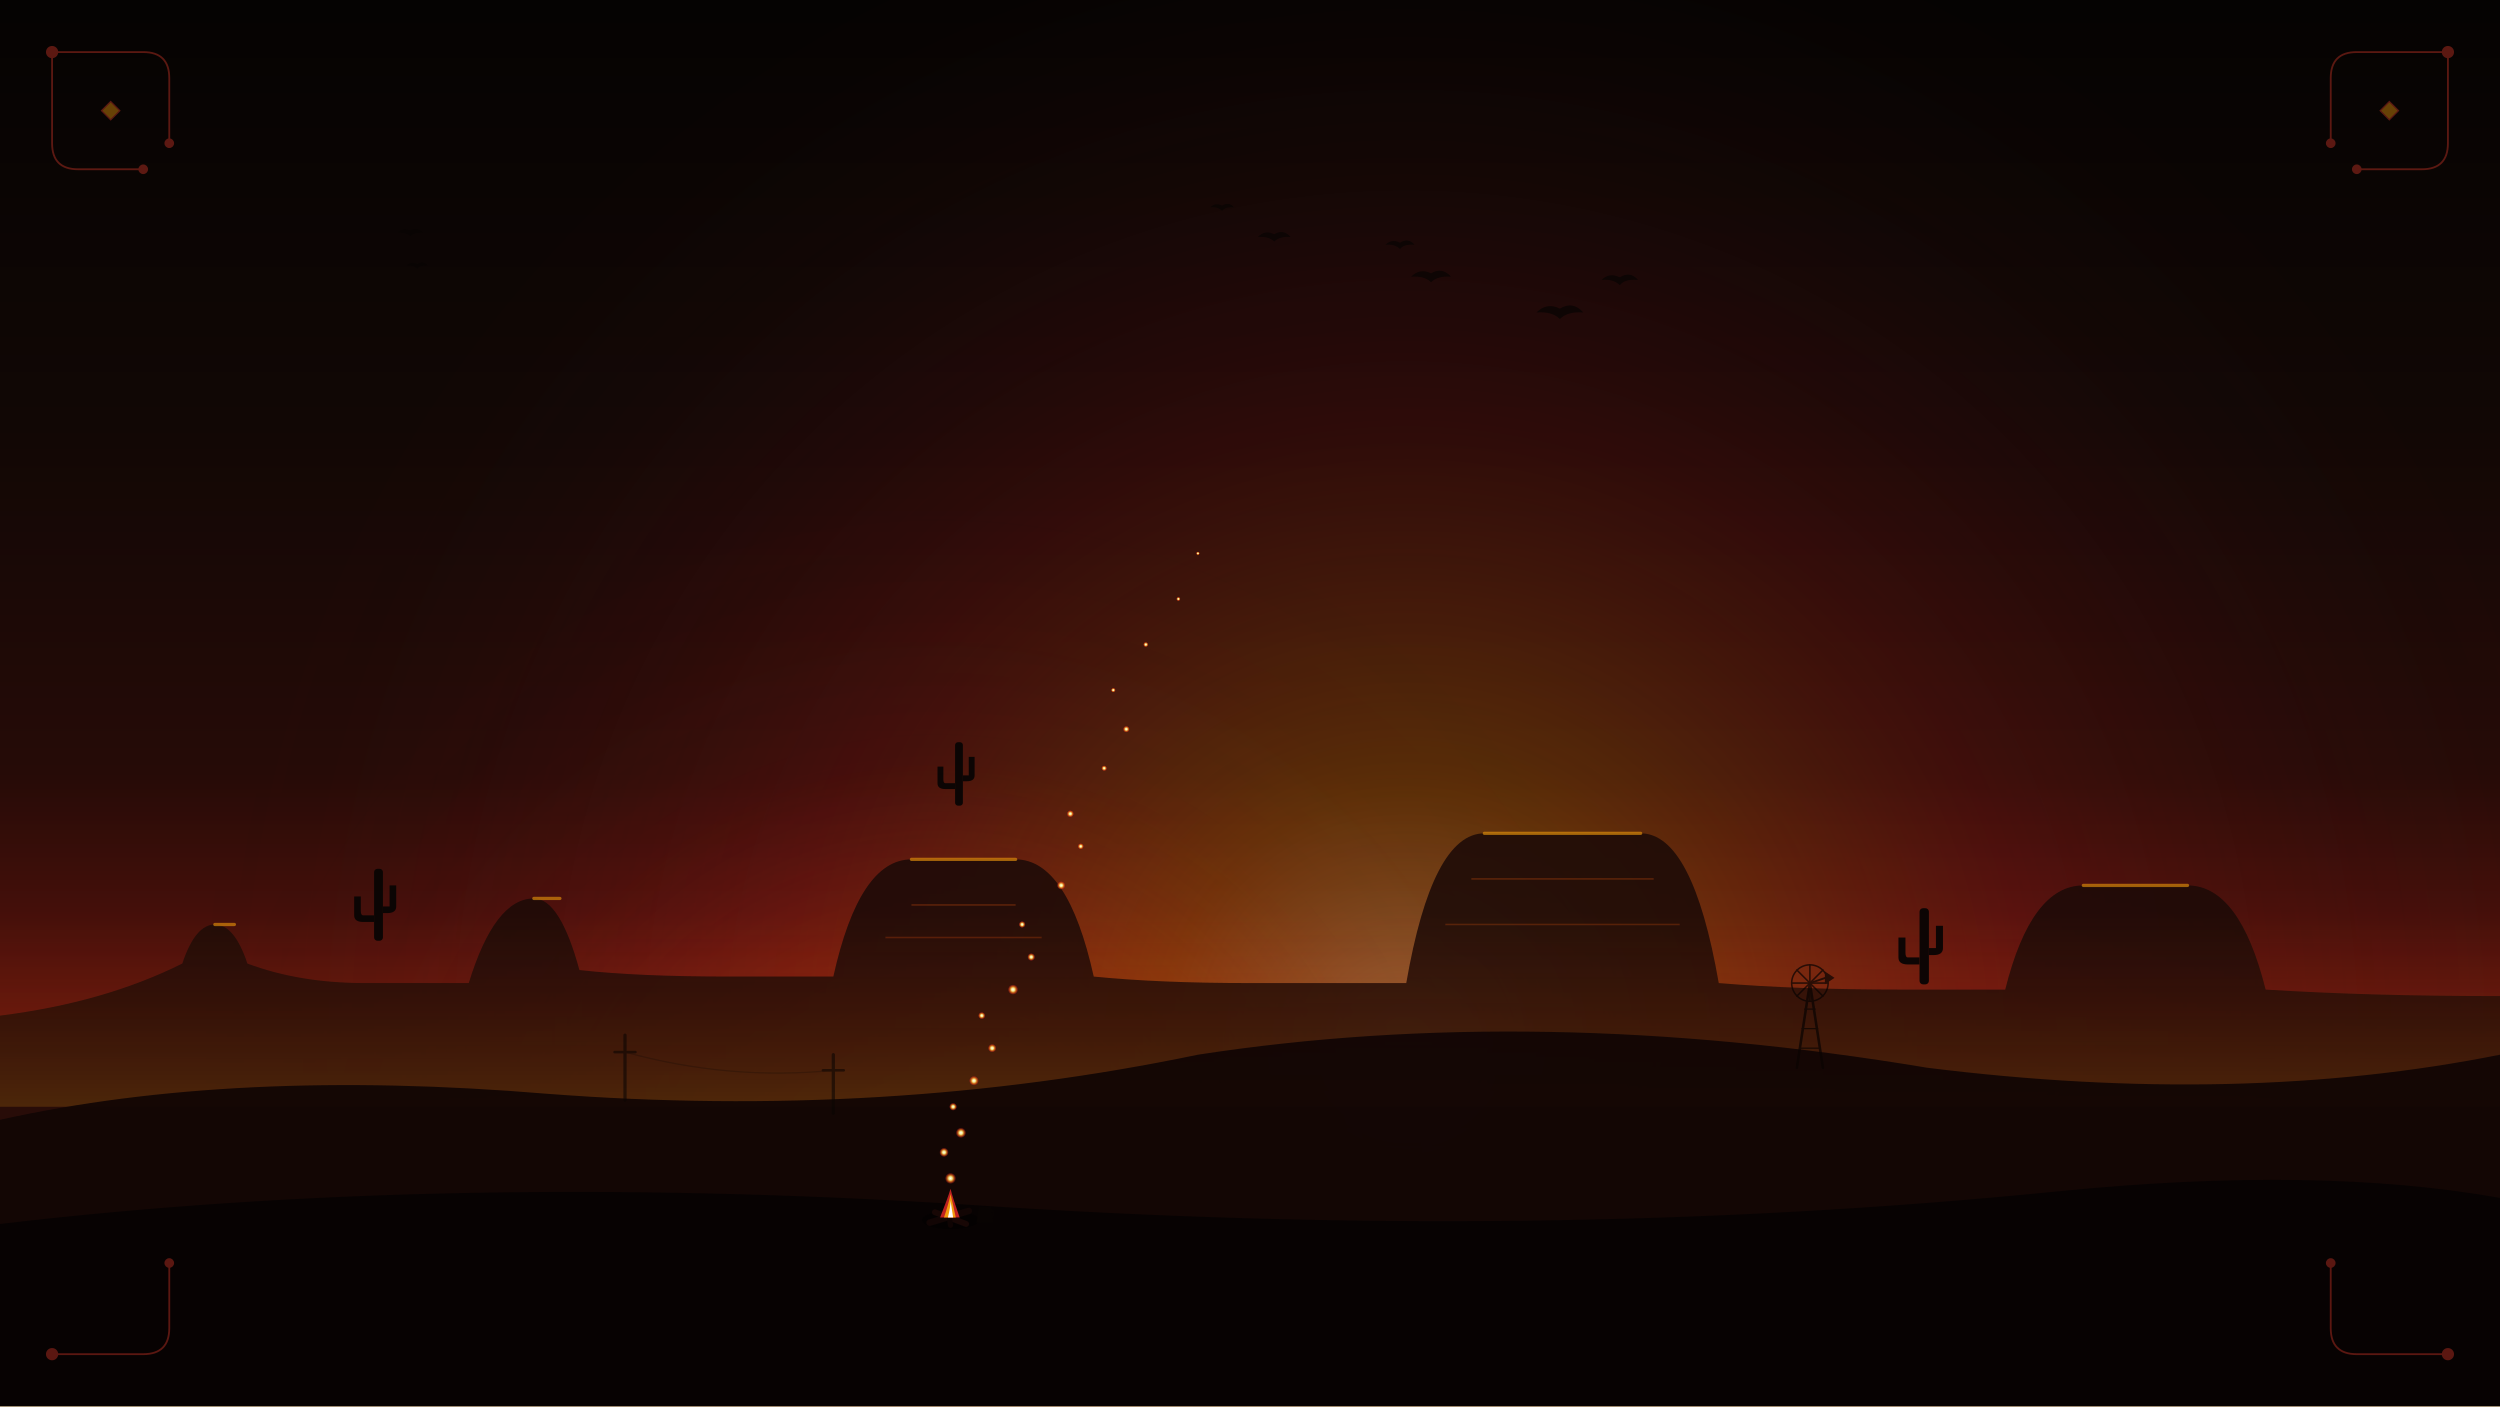
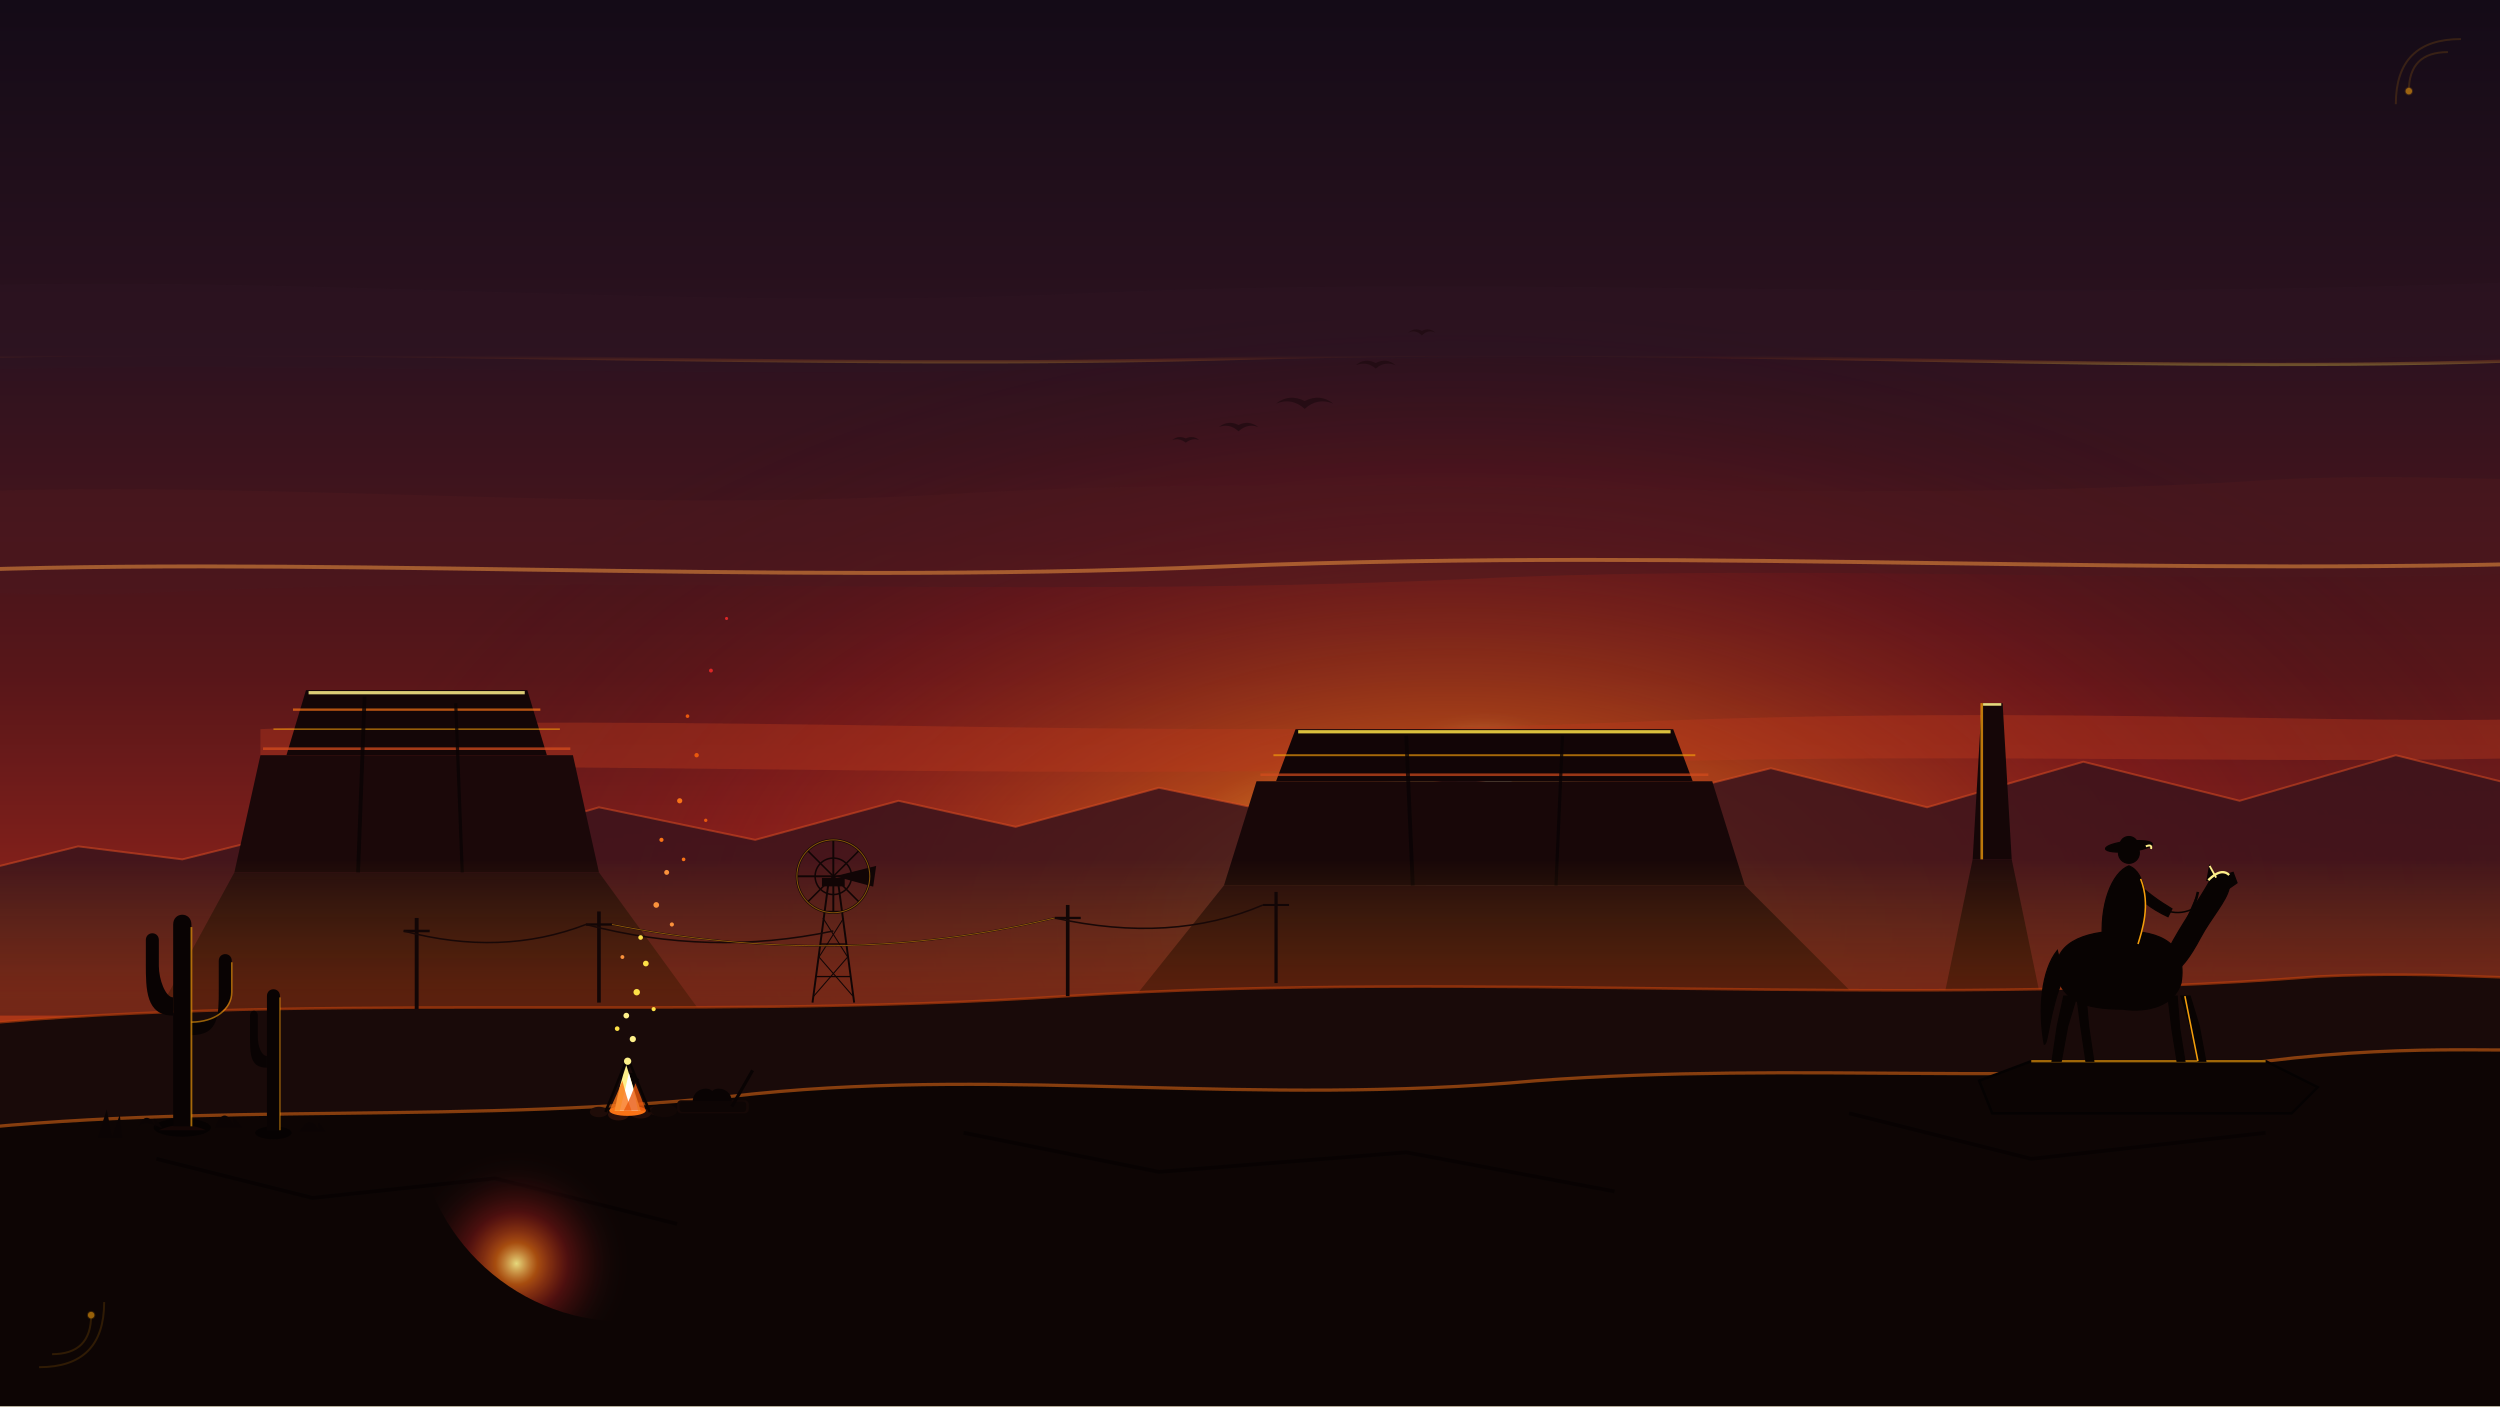
- <svg xmlns="http://www.w3.org/2000/svg" viewBox="0 0 1920 1080" preserveAspectRatio="xMidYMid slice">
+ <svg xmlns="http://www.w3.org/2000/svg" viewBox="0 0 1920 1080" width="100%" height="100%" preserveAspectRatio="xMidYMid slice">
  <defs>
-     <linearGradient id="rdSky" x1="0" y1="0" x2="0" y2="1">
-       <stop offset="0%" stop-color="#050302" />
-       <stop offset="30%" stop-color="#110705" />
-       <stop offset="55%" stop-color="#260b07" />
-       <stop offset="72%" stop-color="#5a120c" />
-       <stop offset="85%" stop-color="#991f16" />
-       <stop offset="94%" stop-color="#dc2626" />
-       <stop offset="100%" stop-color="#f59e0b" />
-     </linearGradient>
-     <radialGradient id="rdSunAura" cx="1080" cy="800" r="950" gradientUnits="userSpaceOnUse">
-       <stop offset="0%" stop-color="#fef08a" stop-opacity="0.35" />
-       <stop offset="20%" stop-color="#f59e0b" stop-opacity="0.25" />
-       <stop offset="50%" stop-color="#dc2626" stop-opacity="0.14" />
-       <stop offset="80%" stop-color="#7f1d1d" stop-opacity="0.04" />
-       <stop offset="100%" stop-color="#050302" stop-opacity="0" />
+     <linearGradient id="sunsetSky" x1="0%" y1="0%" x2="0%" y2="100%">
+       <stop offset="0%" stop-color="#140b17" />
+       <stop offset="25%" stop-color="#2d121f" />
+       <stop offset="48%" stop-color="#581619" />
+       <stop offset="68%" stop-color="#93241b" />
+       <stop offset="82%" stop-color="#d44b1c" />
+       <stop offset="92%" stop-color="#f59e0b" />
+       <stop offset="100%" stop-color="#fde68a" />
+     </linearGradient>
+     <radialGradient id="sunGlow" cx="58%" cy="66%" r="45%">
+       <stop offset="0%" stop-color="#fff8db" stop-opacity="0.95" />
+       <stop offset="12%" stop-color="#fde047" stop-opacity="0.75" />
+       <stop offset="30%" stop-color="#f97316" stop-opacity="0.45" />
+       <stop offset="65%" stop-color="#b91c1c" stop-opacity="0.18" />
+       <stop offset="100%" stop-color="#140b17" stop-opacity="0" />
    </radialGradient>
-     <radialGradient id="rdCampGlow" cx="720" cy="940" r="600" gradientUnits="userSpaceOnUse">
-       <stop offset="0%" stop-color="#f59e0b" stop-opacity="0.38" />
-       <stop offset="25%" stop-color="#ea580c" stop-opacity="0.18" />
-       <stop offset="60%" stop-color="#b91c1c" stop-opacity="0.04" />
-       <stop offset="100%" stop-color="#050302" stop-opacity="0" />
+     <linearGradient id="canyonHaze" x1="0%" y1="0%" x2="0%" y2="100%">
+       <stop offset="0%" stop-color="#f59e0b" stop-opacity="0" />
+       <stop offset="45%" stop-color="#ea580c" stop-opacity="0.25" />
+       <stop offset="85%" stop-color="#581619" stop-opacity="0.6" />
+       <stop offset="100%" stop-color="#120806" stop-opacity="0.95" />
+     </linearGradient>
+     <radialGradient id="fireGlow" cx="24%" cy="86%" r="28%">
+       <stop offset="0%" stop-color="#fef08a" stop-opacity="0.9" />
+       <stop offset="18%" stop-color="#f97316" stop-opacity="0.65" />
+       <stop offset="45%" stop-color="#dc2626" stop-opacity="0.3" />
+       <stop offset="75%" stop-color="#7f1d1d" stop-opacity="0.08" />
+       <stop offset="100%" stop-color="#000000" stop-opacity="0" />
    </radialGradient>
-     <linearGradient id="rdHaze" x1="0" y1="0" x2="0" y2="1">
-       <stop offset="0%" stop-color="#ea580c" stop-opacity="0" />
-       <stop offset="50%" stop-color="#ea580c" stop-opacity="0.09" />
-       <stop offset="100%" stop-color="#f59e0b" stop-opacity="0.18" />
-     </linearGradient>
-     <radialGradient id="rdSpark" cx="50%" cy="50%" r="50%">
-       <stop offset="0%" stop-color="#ffffff" stop-opacity="1" />
-       <stop offset="30%" stop-color="#fef08a" stop-opacity="0.95" />
-       <stop offset="60%" stop-color="#f97316" stop-opacity="0.7" />
-       <stop offset="85%" stop-color="#dc2626" stop-opacity="0.25" />
-       <stop offset="100%" stop-color="#050302" stop-opacity="0" />
-     </radialGradient>
-     <g id="rdCrow1">
-       <path d="M 0 0 Q 8 -8 18 -3 Q 28 -9 36 0 Q 24 -1 18 5 Q 12 -1 0 0 Z" fill="#080403" />
-     </g>
-     <g id="rdCrow2">
-       <path d="M 0 0 Q 6 -6 14 -2 Q 22 -7 28 0 Q 18 -1 14 4 Q 9 -1 0 0 Z" fill="#080403" />
-     </g>
-     <g id="rdCactus" fill="#080403">
-       <rect x="18" y="0" width="8" height="65" rx="3" />
-       <path d="M 0 25 L 0 42 Q 0 48 8 48 L 18 48 L 18 42 L 8 42 Q 6 42 6 38 L 6 25 Z" />
-       <path d="M 38 15 L 38 34 Q 38 40 30 40 L 26 40 L 26 34 L 32 34 Q 32 30 32 26 L 32 15 Z" />
-     </g>
+     <linearGradient id="rimLight" x1="0%" y1="0%" x2="0%" y2="100%">
+       <stop offset="0%" stop-color="#fed7aa" stop-opacity="0.75" />
+       <stop offset="40%" stop-color="#f97316" stop-opacity="0.35" />
+       <stop offset="100%" stop-color="#45110d" stop-opacity="0" />
+     </linearGradient>
+     <linearGradient id="cloudEdge" x1="0%" y1="100%" x2="0%" y2="0%">
+       <stop offset="0%" stop-color="#fde047" stop-opacity="0.5" />
+       <stop offset="50%" stop-color="#f97316" stop-opacity="0.25" />
+       <stop offset="100%" stop-color="#2d121f" stop-opacity="0" />
+     </linearGradient>
  </defs>
-   <rect width="1920" height="1080" fill="url(#rdSky)" />
-   <rect width="1920" height="1080" fill="url(#rdSunAura)" />
-   <rect width="1920" height="1080" fill="url(#rdCampGlow)" />
-   <g opacity="0.75">
-     <use href="#rdCrow1" x="1180" y="240" />
-     <use href="#rdCrow2" x="1230" y="215" />
-     <use href="#rdCrow1" x="1275" y="250" transform="scale(0.85)" />
-     <use href="#rdCrow2" x="1330" y="235" transform="scale(0.8)" />
-     <use href="#rdCrow1" x="1380" y="260" transform="scale(0.7)" />
-     <use href="#rdCrow2" x="1430" y="245" transform="scale(0.65)" />
-     <use href="#rdCrow2" x="520" y="340" transform="scale(0.6)" />
-     <use href="#rdCrow1" x="555" y="325" transform="scale(0.55)" />
-   </g>
-   <g opacity="0.88">
-     <path d="M 0 780              Q 80 770 140 740 Q 150 710 165 710 Q 180 710 190 740 Q 230 755 280 755              L 360 755 Q 380 690 410 690 Q 430 690 445 745 Q 490 750 560 750              L 640 750 Q 660 660 700 660 L 780 660 Q 820 660 840 750 Q 890 755 960 755              L 1080 755 Q 1100 640 1140 640 L 1260 640 Q 1300 640 1320 755 Q 1380 760 1460 760              L 1540 760 Q 1560 680 1600 680 L 1680 680 Q 1720 680 1740 760 Q 1820 765 1920 765              L 1920 1080 L 0 1080 Z" fill="#1c0a07" />
-     <path d="M 165 710 L 180 710 M 410 690 L 430 690 M 700 660 L 780 660 M 1140 640 L 1260 640 M 1600 680 L 1680 680" stroke="#f59e0b" stroke-width="2.5" opacity="0.65" stroke-linecap="round" />
-     <line x1="700" y1="695" x2="780" y2="695" stroke="#ea580c" stroke-width="1.2" opacity="0.3" />
-     <line x1="680" y1="720" x2="800" y2="720" stroke="#ea580c" stroke-width="1.2" opacity="0.25" />
-     <line x1="1130" y1="675" x2="1270" y2="675" stroke="#ea580c" stroke-width="1.2" opacity="0.3" />
-     <line x1="1110" y1="710" x2="1290" y2="710" stroke="#ea580c" stroke-width="1.2" opacity="0.25" />
-   </g>
-   <rect x="0" y="700" width="1920" height="150" fill="url(#rdHaze)" />
-   <g opacity="0.95">
-     <path d="M 0 860              Q 180 820 420 840              Q 680 860 920 810              Q 1180 770 1480 820              Q 1720 850 1920 810              L 1920 1080 L 0 1080 Z" fill="#120504" />
-     <g transform="translate(1380, 755)" opacity="0.75" stroke="#080302" stroke-linecap="round">
-       <line x1="0" y1="65" x2="10" y2="0" stroke-width="2" />
-       <line x1="20" y1="65" x2="10" y2="0" stroke-width="2" />
-       <line x1="2" y1="50" x2="18" y2="50" stroke-width="1" />
-       <line x1="4" y1="35" x2="16" y2="35" stroke-width="1" />
-       <line x1="6" y1="20" x2="14" y2="20" stroke-width="1" />
-       <circle cx="10" cy="0" r="14" fill="none" stroke-width="1.2" />
-       <line x1="-4" y1="0" x2="24" y2="0" stroke-width="1.2" />
-       <line x1="10" y1="-14" x2="10" y2="14" stroke-width="1.2" />
-       <line x1="0" y1="-10" x2="20" y2="10" stroke-width="1.2" />
-       <line x1="0" y1="10" x2="20" y2="-10" stroke-width="1.2" />
-       <line x1="10" y1="0" x2="22" y2="-4" stroke-width="1.5" />
-       <polygon points="22,-8 28,-4 22,0" fill="#080302" />
-     </g>
-     <use href="#rdCactus" x="320" y="785" transform="scale(0.85)" />
-     <use href="#rdCactus" x="960" y="760" transform="scale(0.75)" />
-     <use href="#rdCactus" x="1620" y="775" transform="scale(0.9)" />
-     <g opacity="0.6" stroke="#080302" stroke-linecap="round">
-       <line x1="480" y1="845" x2="480" y2="795" stroke-width="2.5" />
-       <line x1="472" y1="808" x2="488" y2="808" stroke-width="2" />
-       <line x1="640" y1="855" x2="640" y2="810" stroke-width="2.5" />
-       <line x1="632" y1="822" x2="648" y2="822" stroke-width="2" />
-       <path d="M 480 808 Q 560 830 640 822" fill="none" stroke-width="1" opacity="0.4" />
-     </g>
-   </g>
-   <path d="M 0 940            Q 340 900 740 925            Q 1180 955 1580 915            Q 1780 895 1920 920            L 1920 1080 L 0 1080 Z" fill="#070202" />
-   <g transform="translate(710, 915)">
-     <ellipse cx="20" cy="22" rx="22" ry="7" fill="#040101" />
-     <line x1="4" y1="24" x2="34" y2="15" stroke="#120504" stroke-width="5" stroke-linecap="round" />
-     <line x1="8" y1="16" x2="32" y2="25" stroke="#180705" stroke-width="4.5" stroke-linecap="round" />
-     <line x1="20" y1="26" x2="18" y2="12" stroke="#0f0403" stroke-width="4" stroke-linecap="round" />
-     <path d="M 12 20 Q 18 5 20 -2 Q 22 6 27 20 Z" fill="#dc2626" opacity="0.85" />
-     <path d="M 15 20 Q 19 8 20 2 Q 22 10 24 20 Z" fill="#f59e0b" opacity="0.95" />
-     <path d="M 18 20 Q 20 12 20 7 Q 21 13 22 20 Z" fill="#ffffff" />
-     <rect x="42" y="12" width="9" height="12" rx="1" fill="#080302" />
-     <path d="M 40 24 L 53 24 L 51 12 L 42 12 Z" fill="#080302" />
-     <path d="M 51 14 Q 55 17 51 20" fill="none" stroke="#080302" stroke-width="1.5" />
-   </g>
-   <g>
-     <circle cx="730" cy="905" r="4.5" fill="url(#rdSpark)" />
-     <circle cx="725" cy="885" r="3.8" fill="url(#rdSpark)" />
-     <circle cx="738" cy="870" r="4.2" fill="url(#rdSpark)" />
-     <circle cx="732" cy="850" r="3.2" fill="url(#rdSpark)" />
-     <circle cx="748" cy="830" r="4.0" fill="url(#rdSpark)" />
-     <circle cx="762" cy="805" r="3.5" fill="url(#rdSpark)" />
-     <circle cx="754" cy="780" r="3.0" fill="url(#rdSpark)" />
-     <circle cx="778" cy="760" r="4.2" fill="url(#rdSpark)" />
-     <circle cx="792" cy="735" r="3.2" fill="url(#rdSpark)" />
-     <circle cx="785" cy="710" r="2.8" fill="url(#rdSpark)" />
-     <circle cx="815" cy="680" r="3.5" fill="url(#rdSpark)" />
-     <circle cx="830" cy="650" r="2.6" fill="url(#rdSpark)" />
-     <circle cx="822" cy="625" r="3.0" fill="url(#rdSpark)" />
-     <circle cx="848" cy="590" r="2.4" fill="url(#rdSpark)" />
-     <circle cx="865" cy="560" r="2.8" fill="url(#rdSpark)" />
-     <circle cx="855" cy="530" r="2.0" fill="url(#rdSpark)" />
-     <circle cx="880" cy="495" r="2.2" fill="url(#rdSpark)" />
-     <circle cx="905" cy="460" r="1.8" fill="url(#rdSpark)" />
-     <circle cx="920" cy="425" r="1.6" fill="url(#rdSpark)" />
-   </g>
-   <g opacity="0.4" stroke="#d93829" stroke-width="1.4" fill="none">
-     <path d="M 40 40 L 110 40 Q 130 40 130 60 L 130 110" />
-     <path d="M 40 40 L 40 110 Q 40 130 60 130 L 110 130" />
-     <circle cx="40" cy="40" r="4" fill="#d93829" />
-     <circle cx="130" cy="110" r="3" fill="#d93829" />
-     <circle cx="110" cy="130" r="3" fill="#d93829" />
-     <polygon points="85,78 92,85 85,92 78,85" fill="#f59e0b" stroke="#d93829" stroke-width="1" />
-     <path d="M 1880 40 L 1810 40 Q 1790 40 1790 60 L 1790 110" />
-     <path d="M 1880 40 L 1880 110 Q 1880 130 1860 130 L 1810 130" />
-     <circle cx="1880" cy="40" r="4" fill="#d93829" />
-     <circle cx="1790" cy="110" r="3" fill="#d93829" />
-     <circle cx="1810" cy="130" r="3" fill="#d93829" />
-     <polygon points="1835,78 1842,85 1835,92 1828,85" fill="#f59e0b" stroke="#d93829" stroke-width="1" />
-     <path d="M 40 1040 L 110 1040 Q 130 1040 130 1020 L 130 970" />
-     <circle cx="40" cy="1040" r="4" fill="#d93829" />
-     <circle cx="130" cy="970" r="3" fill="#d93829" />
-     <path d="M 1880 1040 L 1810 1040 Q 1790 1040 1790 1020 L 1790 970" />
-     <circle cx="1880" cy="1040" r="4" fill="#d93829" />
-     <circle cx="1790" cy="970" r="3" fill="#d93829" />
+   <rect width="1920" height="1080" fill="url(#sunsetSky)" />
+   <rect width="1920" height="1080" fill="url(#sunGlow)" />
+   <circle cx="1140" cy="650" r="54" fill="#fffbeb" opacity="0.9" />
+   <circle cx="1140" cy="650" r="85" fill="#fef08a" opacity="0.4" filter="blur(8px)" />
+   <g id="eveningClouds">
+     <path d="M-50,220 C240,210 520,240 840,225 C1180,210 1480,235 1980,215 L1980,270 C1620,285 1240,265 920,280 C580,295 220,275 -50,285 Z" fill="#2d1522" opacity="0.45" />
+     <path d="M-50,275 C240,265 620,285 960,275 C1320,265 1680,290 1980,275" stroke="url(#cloudEdge)" stroke-width="2.5" fill="none" opacity="0.6" />
+     <path d="M-80,380 C180,365 440,395 720,380 C1040,360 1360,390 1720,370 C1860,360 1960,375 2040,365 L2040,435 C1760,455 1420,430 1120,445 C780,460 420,440 120,455 C-20,460 -50,450 -80,445 Z" fill="#4a181e" opacity="0.55" />
+     <path d="M-80,440 C220,425 580,450 940,435 C1320,420 1660,445 2040,430" stroke="#fba042" stroke-width="3" fill="none" opacity="0.5" />
+     <path d="M200,560 C520,545 860,570 1240,555 C1580,540 1840,560 2000,550 L2000,580 C1780,590 1480,575 1180,588 C820,600 480,585 200,590 Z" fill="#b9381c" opacity="0.4" />
+   </g>
+   <g fill="#1f0a10" opacity="0.75">
+     <path d="M980,310 Q990,302 1002,308 Q1014,302 1024,310 Q1012,305 1002,314 Q992,305 980,310 Z" />
+     <path d="M1035,285 Q1043,278 1053,283 Q1063,278 1071,285 Q1061,281 1053,288 Q1045,281 1035,285 Z" transform="scale(0.85) translate(190, 45)" />
+     <path d="M930,335 Q939,328 949,333 Q959,328 968,335 Q958,331 949,339 Q940,331 930,335 Z" transform="scale(0.8) translate(240, 75)" />
+     <path d="M1075,270 Q1082,264 1090,268 Q1098,264 1105,270 Q1097,266 1090,273 Q1083,266 1075,270 Z" transform="scale(0.7) translate(470, 95)" />
+     <path d="M895,360 Q902,354 911,358 Q920,354 927,360 Q919,357 911,363 Q903,357 895,360 Z" transform="scale(0.65) translate(490, 160)" />
+   </g>
+   <g id="distantMountains" opacity="0.85">
+     <path d="M-20,670 L60,650 L140,660 L240,635 L340,655 L460,620 L580,645 L690,615 L780,635 L890,605 L1010,630 L1120,595 L1220,625 L1360,590 L1480,620 L1600,585 L1720,615 L1840,580 L1940,605 L1940,780 L-20,780 Z" fill="#3a131b" />
+     <path d="M-20,670 L60,650 L140,660 L240,635 L340,655 L460,620 L580,645 L690,615 L780,635 L890,605 L1010,630 L1120,595 L1220,625 L1360,590 L1480,620 L1600,585 L1720,615 L1840,580 L1940,605" stroke="#dc4d22" stroke-width="1.5" fill="none" opacity="0.6" />
+   </g>
+   <g id="sandstoneButtes">
+     <g>
+       <polygon points="120,780 180,670 460,670 540,780" fill="#240c0d" />
+       <polygon points="180,670 200,580 440,580 460,670" fill="#1b0809" />
+       <polygon points="220,580 235,530 405,530 420,580" fill="#140607" />
+       <line x1="202" y1="575" x2="438" y2="575" stroke="#d44b1c" stroke-width="2" opacity="0.75" />
+       <line x1="210" y1="560" x2="430" y2="560" stroke="#f59e0b" stroke-width="1.2" opacity="0.6" />
+       <line x1="225" y1="545" x2="415" y2="545" stroke="#f97316" stroke-width="1.8" opacity="0.7" />
+       <line x1="237" y1="532" x2="403" y2="532" stroke="#fef08a" stroke-width="2.5" opacity="0.85" />
+       <line x1="280" y1="535" x2="275" y2="670" stroke="#0a0304" stroke-width="3" opacity="0.8" />
+       <line x1="350" y1="540" x2="355" y2="670" stroke="#0a0304" stroke-width="2.5" opacity="0.8" />
+     </g>
+     <g>
+       <polygon points="860,780 940,680 1340,680 1440,780" fill="#220b0c" />
+       <polygon points="940,680 965,600 1315,600 1340,680" fill="#180708" />
+       <polygon points="980,600 995,560 1285,560 1300,600" fill="#120506" />
+       <line x1="968" y1="595" x2="1312" y2="595" stroke="#d44b1c" stroke-width="2" opacity="0.7" />
+       <line x1="978" y1="580" x2="1302" y2="580" stroke="#f59e0b" stroke-width="1.5" opacity="0.65" />
+       <line x1="997" y1="562" x2="1283" y2="562" stroke="#fde047" stroke-width="2.5" opacity="0.85" />
+       <line x1="1080" y1="565" x2="1085" y2="680" stroke="#090304" stroke-width="3" opacity="0.8" />
+       <line x1="1200" y1="565" x2="1195" y2="680" stroke="#090304" stroke-width="2.5" opacity="0.8" />
+     </g>
+     <g>
+       <polygon points="1490,780 1515,660 1545,660 1570,780" fill="#200a0b" />
+       <polygon points="1515,660 1522,540 1538,540 1545,660" fill="#150607" />
+       <line x1="1522" y1="540" x2="1522" y2="660" stroke="#f59e0b" stroke-width="2" opacity="0.75" />
+       <line x1="1523" y1="541" x2="1537" y2="541" stroke="#fef08a" stroke-width="2" opacity="0.9" />
+     </g>
+   </g>
+   <rect x="0" y="660" width="1920" height="200" fill="url(#canyonHaze)" pointer-events="none" />
+   <g id="rollingFoothills">
+     <path d="M-50,790 C220,760 520,785 820,765 C1140,745 1460,775 1780,750 C1880,745 1940,755 2000,750 L2000,920 L-50,920 Z" fill="#190a09" />
+     <path d="M-50,790 C220,760 520,785 820,765 C1140,745 1460,775 1780,750 C1880,745 1940,755 2000,750" stroke="#c2410c" stroke-width="2" fill="none" opacity="0.6" />
+     <g id="windmillStructure" transform="translate(640, 770)" stroke="#110505" stroke-width="1.5" fill="#110505">
+       <line x1="-16" y1="0" x2="-4" y2="-90" />
+       <line x1="16" y1="0" x2="4" y2="-90" />
+       <line x1="-13" y1="-20" x2="13" y2="-20" stroke-width="1" />
+       <line x1="-10" y1="-45" x2="10" y2="-45" stroke-width="1" />
+       <line x1="-7" y1="-70" x2="7" y2="-70" stroke-width="1" />
+       <line x1="-15" y1="-5" x2="11" y2="-35" stroke-width="0.8" />
+       <line x1="15" y1="-5" x2="-11" y2="-35" stroke-width="0.8" />
+       <line x1="-11" y1="-35" x2="8" y2="-65" stroke-width="0.8" />
+       <line x1="11" y1="-35" x2="-8" y2="-65" stroke-width="0.8" />
+       <rect x="-8" y="-95" width="16" height="5" fill="#110505" />
+       <circle cx="0" cy="-97" r="28" fill="none" stroke="#110505" stroke-width="1.8" />
+       <circle cx="0" cy="-97" r="14" fill="none" stroke="#110505" stroke-width="1.2" />
+       <line x1="-28" y1="-97" x2="28" y2="-97" stroke-width="1.5" />
+       <line x1="0" y1="-125" x2="0" y2="-69" stroke-width="1.5" />
+       <line x1="-20" y1="-117" x2="20" y2="-77" stroke-width="1.2" />
+       <line x1="-20" y1="-77" x2="20" y2="-117" stroke-width="1.2" />
+       <polygon points="4,-97 32,-104 30,-90" fill="#110505" />
+       <circle cx="0" cy="-97" r="28" fill="none" stroke="#f59e0b" stroke-width="0.8" opacity="0.5" />
+     </g>
+     <g id="telegraphLine" stroke="#120606">
+       <line x1="320" y1="775" x2="320" y2="705" stroke-width="3" />
+       <line x1="310" y1="715" x2="330" y2="715" stroke-width="2" />
+       <line x1="460" y1="770" x2="460" y2="700" stroke-width="2.8" />
+       <line x1="450" y1="710" x2="470" y2="710" stroke-width="1.8" />
+       <line x1="820" y1="765" x2="820" y2="695" stroke-width="2.8" />
+       <line x1="810" y1="705" x2="830" y2="705" stroke-width="1.8" />
+       <line x1="980" y1="755" x2="980" y2="685" stroke-width="2.5" />
+       <line x1="970" y1="695" x2="990" y2="695" stroke-width="1.6" />
+       <path d="M310,715 Q385,735 450,710 Q545,735 640,715" fill="none" stroke="#180807" stroke-width="1.2" />
+       <path d="M470,710 Q645,745 810,705 Q900,725 970,695" fill="none" stroke="#180807" stroke-width="1.2" />
+       <path d="M470,710 Q645,745 810,705" fill="none" stroke="#f59e0b" stroke-width="0.6" opacity="0.6" />
+     </g>
+   </g>
+   <g id="foregroundCanyonBluff">
+     <path d="M-50,870 C160,845 360,865 580,840 C780,820 960,850 1180,830 C1380,815 1580,835 1740,815 C1860,800 1940,810 2000,805 L2000,1080 L-50,1080 Z" fill="#0d0504" />
+     <path d="M-50,870 C160,845 360,865 580,840 C780,820 960,850 1180,830 C1380,815 1580,835 1740,815 C1860,800 1940,810 2000,805" stroke="#f97316" stroke-width="2.5" fill="none" opacity="0.5" />
+     <g stroke="#050202" stroke-width="3" fill="none" opacity="0.7">
+       <path d="M120,890 L240,920 L380,905 L520,940" />
+       <path d="M740,870 L890,900 L1080,885 L1240,915" />
+       <path d="M1420,855 L1560,890 L1740,870" />
+     </g>
+     <g id="saguaroLeftMain" fill="#090303">
+       <ellipse cx="140" cy="866" rx="22" ry="7" fill="#060202" />
+       <path d="M122,868 Q140,860 158,868 Z" fill="#140605" />
+       <path d="M133,865 L133,710 C133,700 147,700 147,710 L147,865 Z" />
+       <path d="M133,780 C112,780 112,760 112,740 L112,722 C112,715 122,715 122,722 L122,742 C122,752 127,766 133,766 Z" />
+       <path d="M147,795 C168,795 168,780 168,760 L168,738 C168,731 178,731 178,738 L178,762 C178,775 162,785 147,785 Z" />
+       <path d="M147,712 L147,865" stroke="#f59e0b" stroke-width="1.4" opacity="0.65" />
+       <path d="M178,739 L178,762 C178,775 165,785 147,785" stroke="#f59e0b" stroke-width="1.2" opacity="0.6" fill="none" />
+     </g>
+     <g id="saguaroLeftSecondary" fill="#090303">
+       <ellipse cx="210" cy="870" rx="14" ry="5" fill="#060202" />
+       <path d="M205,868 L205,765 C205,758 215,758 215,765 L215,868 Z" />
+       <path d="M205,820 C192,820 192,810 192,795 L192,780 C192,775 198,775 198,780 L198,796 C198,804 201,811 205,811 Z" />
+       <path d="M215,766 L215,868" stroke="#f59e0b" stroke-width="1" opacity="0.6" />
+     </g>
+     <g fill="#0b0404">
+       <path d="M105,868 Q112,850 120,866 Q115,852 125,867 Q108,858 105,868 Z" />
+       <path d="M165,866 Q172,848 180,865 Q176,852 186,866 Z" />
+       <path d="M230,869 Q238,855 245,868 Q242,856 250,869 Z" />
+       <path d="M75,874 L82,852 L86,873 L92,856 L94,874 Z" />
+     </g>
+   </g>
+   <g id="frontierCampsite">
+     <circle cx="480" cy="855" r="160" fill="url(#fireGlow)" />
+     <g id="fireHearth">
+       <ellipse cx="460" cy="854" rx="7" ry="4" fill="#1f0c08" />
+       <ellipse cx="475" cy="856" rx="8" ry="4.5" fill="#2d1009" />
+       <ellipse cx="492" cy="855" rx="8" ry="4" fill="#230d08" />
+       <ellipse cx="504" cy="853" rx="6" ry="3.5" fill="#1c0a07" />
+       <ellipse cx="482" cy="851" rx="9" ry="4" fill="#140604" />
+       <g stroke="#090302" stroke-width="2" fill="none">
+         <line x1="465" y1="854" x2="482" y2="812" />
+         <line x1="499" y1="854" x2="482" y2="812" />
+         <line x1="482" y1="812" x2="482" y2="824" />
+       </g>
+       <rect x="477" y="824" width="10" height="11" rx="1.5" fill="#090302" />
+       <path d="M487,826 L491,829 L487,832 Z" fill="#090302" />
+       <ellipse cx="482" cy="853" rx="14" ry="4" fill="#f97316" />
+       <path d="M472,853 Q476,832 481,818 Q486,834 492,853 Z" fill="#fef08a" />
+       <path d="M476,853 Q480,838 483,824 Q487,838 490,853 Z" fill="#ffffff" />
+       <path d="M468,853 Q474,840 478,830 Q481,842 485,853 Z" fill="#f97316" opacity="0.8" />
+       <path d="M479,853 Q485,842 488,832 Q493,844 496,853 Z" fill="#ea580c" opacity="0.8" />
+     </g>
+     <g id="campGear" fill="#090303">
+       <rect x="520" y="845" width="55" height="10" rx="3" fill="#150806" />
+       <rect x="522" y="846" width="51" height="8" rx="2" fill="#0d0504" />
+       <path d="M532,846 C532,836 544,834 547,838 C550,834 562,836 562,846 Z" fill="#090303" />
+       <ellipse cx="510" cy="853" rx="10" ry="5" fill="#120705" />
+       <line x1="562" y1="850" x2="578" y2="822" stroke="#090303" stroke-width="2.5" />
+     </g>
+     <g fill="#fef08a">
+       <circle cx="482" cy="815" r="2.8" />
+       <circle cx="486" cy="798" r="2.4" />
+       <circle cx="481" cy="780" r="2.2" />
+       <circle cx="489" cy="762" r="2.5" fill="#fde047" />
+       <circle cx="496" cy="740" r="2.2" fill="#fde047" />
+       <circle cx="492" cy="720" r="1.8" fill="#fde047" />
+       <circle cx="504" cy="695" r="2.2" fill="#fb923c" />
+       <circle cx="512" cy="670" r="1.9" fill="#fb923c" />
+       <circle cx="508" cy="645" r="1.6" fill="#f97316" />
+       <circle cx="522" cy="615" r="2.0" fill="#f97316" />
+       <circle cx="535" cy="580" r="1.7" fill="#ea580c" />
+       <circle cx="528" cy="550" r="1.4" fill="#ea580c" />
+       <circle cx="546" cy="515" r="1.5" fill="#dc2626" />
+       <circle cx="558" cy="475" r="1.2" fill="#dc2626" />
+       <circle cx="474" cy="790" r="1.8" fill="#fde047" />
+       <circle cx="502" cy="775" r="1.6" fill="#fde047" />
+       <circle cx="478" cy="735" r="1.5" fill="#fb923c" />
+       <circle cx="516" cy="710" r="1.6" fill="#fb923c" />
+       <circle cx="525" cy="660" r="1.4" fill="#f97316" />
+       <circle cx="542" cy="630" r="1.3" fill="#ea580c" />
+     </g>
+   </g>
+   <g id="heroCowboyOnHorse" fill="#080302" stroke="#080302">
+     <polygon points="1520,830 1560,815 1740,815 1780,835 1760,855 1530,855" fill="#0b0403" stroke="#050202" stroke-width="2" />
+     <path d="M1560,815 L1740,815" stroke="#f59e0b" stroke-width="1.8" opacity="0.65" />
+     <path d="M1585,765 L1580,788 L1576,815 L1583,815 L1588,788 L1595,765 Z" stroke-width="1" />
+     <path d="M1595,765 L1598,788 L1602,815 L1608,815 L1604,788 L1602,765 Z" stroke-width="1" />
+     <path d="M1665,765 L1668,790 L1672,815 L1678,815 L1674,790 L1672,765 Z" stroke-width="1" />
+     <path d="M1675,765 L1682,788 L1688,815 L1694,815 L1689,788 L1682,765 Z" stroke-width="1" />
+     <path d="M1580,750 C1575,725 1600,715 1630,715 C1660,715 1680,725 1675,755 C1670,772 1650,778 1630,775 C1600,775 1585,768 1580,750 Z" stroke-width="1" />
+     <path d="M1580,730 C1568,745 1565,775 1570,802 C1573,802 1574,775 1585,750 Z" stroke-width="1" />
+     <path d="M1665,730 C1675,710 1690,690 1698,675 C1702,668 1715,670 1712,682 C1710,692 1698,705 1690,720 C1682,735 1675,745 1665,750 Z" stroke-width="1" />
+     <polygon points="1696,676 1715,670 1718,678 1708,685" />
+     <polygon points="1695,676 1697,665 1702,674" />
+     <path d="M1675,715 Q1685,700 1688,685" stroke-width="2" />
+     <path d="M1622,740 L1625,765 L1634,767 L1634,762 L1628,760 L1627,740 Z" stroke-width="1" />
+     <path d="M1605,730 C1610,745 1618,758 1610,768 C1622,762 1630,750 1632,730 Z" stroke-width="1" />
+     <path d="M1615,725 C1612,695 1622,670 1635,665 C1648,670 1652,695 1642,725 Z" stroke-width="1" />
+     <path d="M1638,675 C1648,685 1658,692 1668,698 L1665,704 C1652,698 1642,690 1634,680 Z" stroke-width="1" />
+     <path d="M1666,700 Q1685,705 1705,680" stroke="#080302" stroke-width="1.2" fill="none" />
+     <circle cx="1635" cy="655" r="8" />
+     <ellipse cx="1635" cy="650" rx="18" ry="4" transform="rotate(-6 1635 650)" />
+     <path d="M1628,650 C1628,640 1642,640 1642,650 Z" stroke-width="1" />
+     <path d="M1712,672 C1706,666 1698,674 1696,676" stroke="#fef08a" stroke-width="1.8" fill="none" />
+     <path d="M1697,665 L1702,674" stroke="#fef08a" stroke-width="1.4" fill="none" />
+     <path d="M1648,650 Q1653,648 1652,652" stroke="#fef08a" stroke-width="1.5" fill="none" />
+     <path d="M1644,675 C1652,695 1645,715 1642,725" stroke="#f59e0b" stroke-width="1.2" fill="none" />
+     <path d="M1678,765 L1688,815" stroke="#f59e0b" stroke-width="1.2" fill="none" />
+   </g>
+   <g stroke="rgba(245, 158, 11, 0.25)" stroke-width="1.5" fill="none" opacity="0.6">
+     <path d="M1880,40 Q1850,40 1850,70" />
+     <path d="M1890,30 Q1840,30 1840,80" />
+     <circle cx="1850" cy="70" r="2.5" fill="#f59e0b" />
+     <path d="M40,1040 Q70,1040 70,1010" />
+     <path d="M30,1050 Q80,1050 80,1000" />
+     <circle cx="70" cy="1010" r="2.5" fill="#f59e0b" />
  </g>
</svg>
